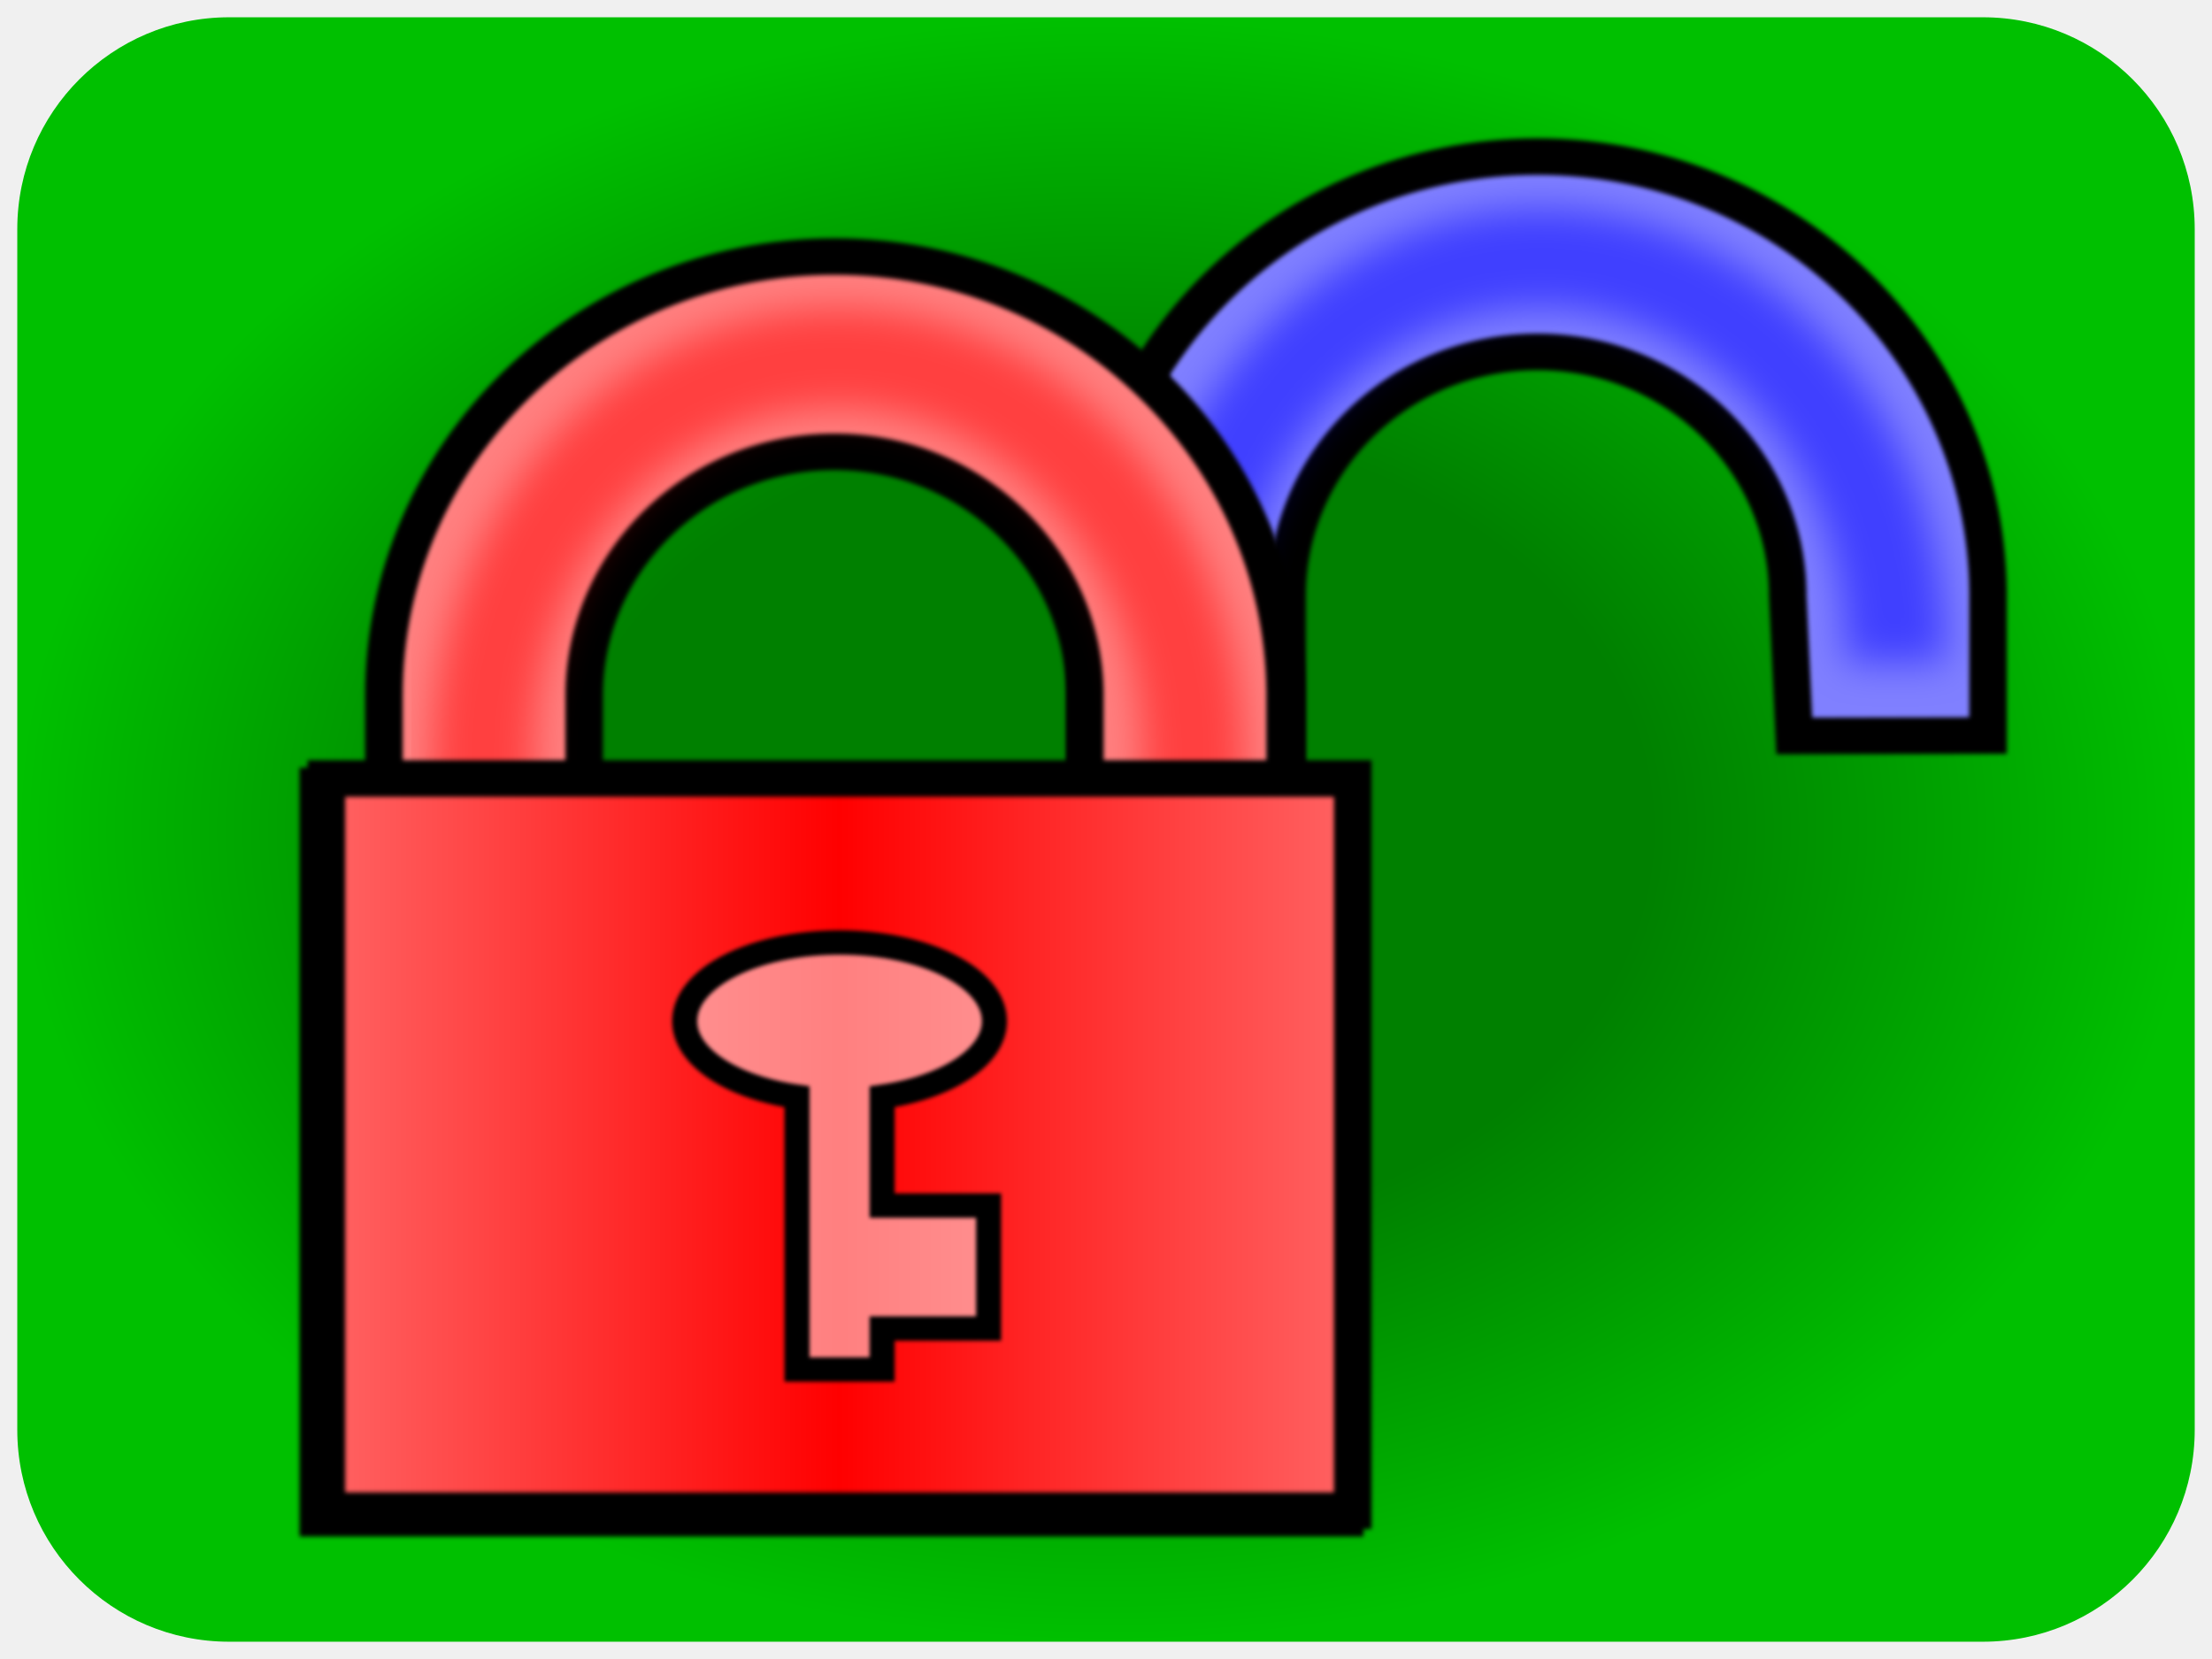
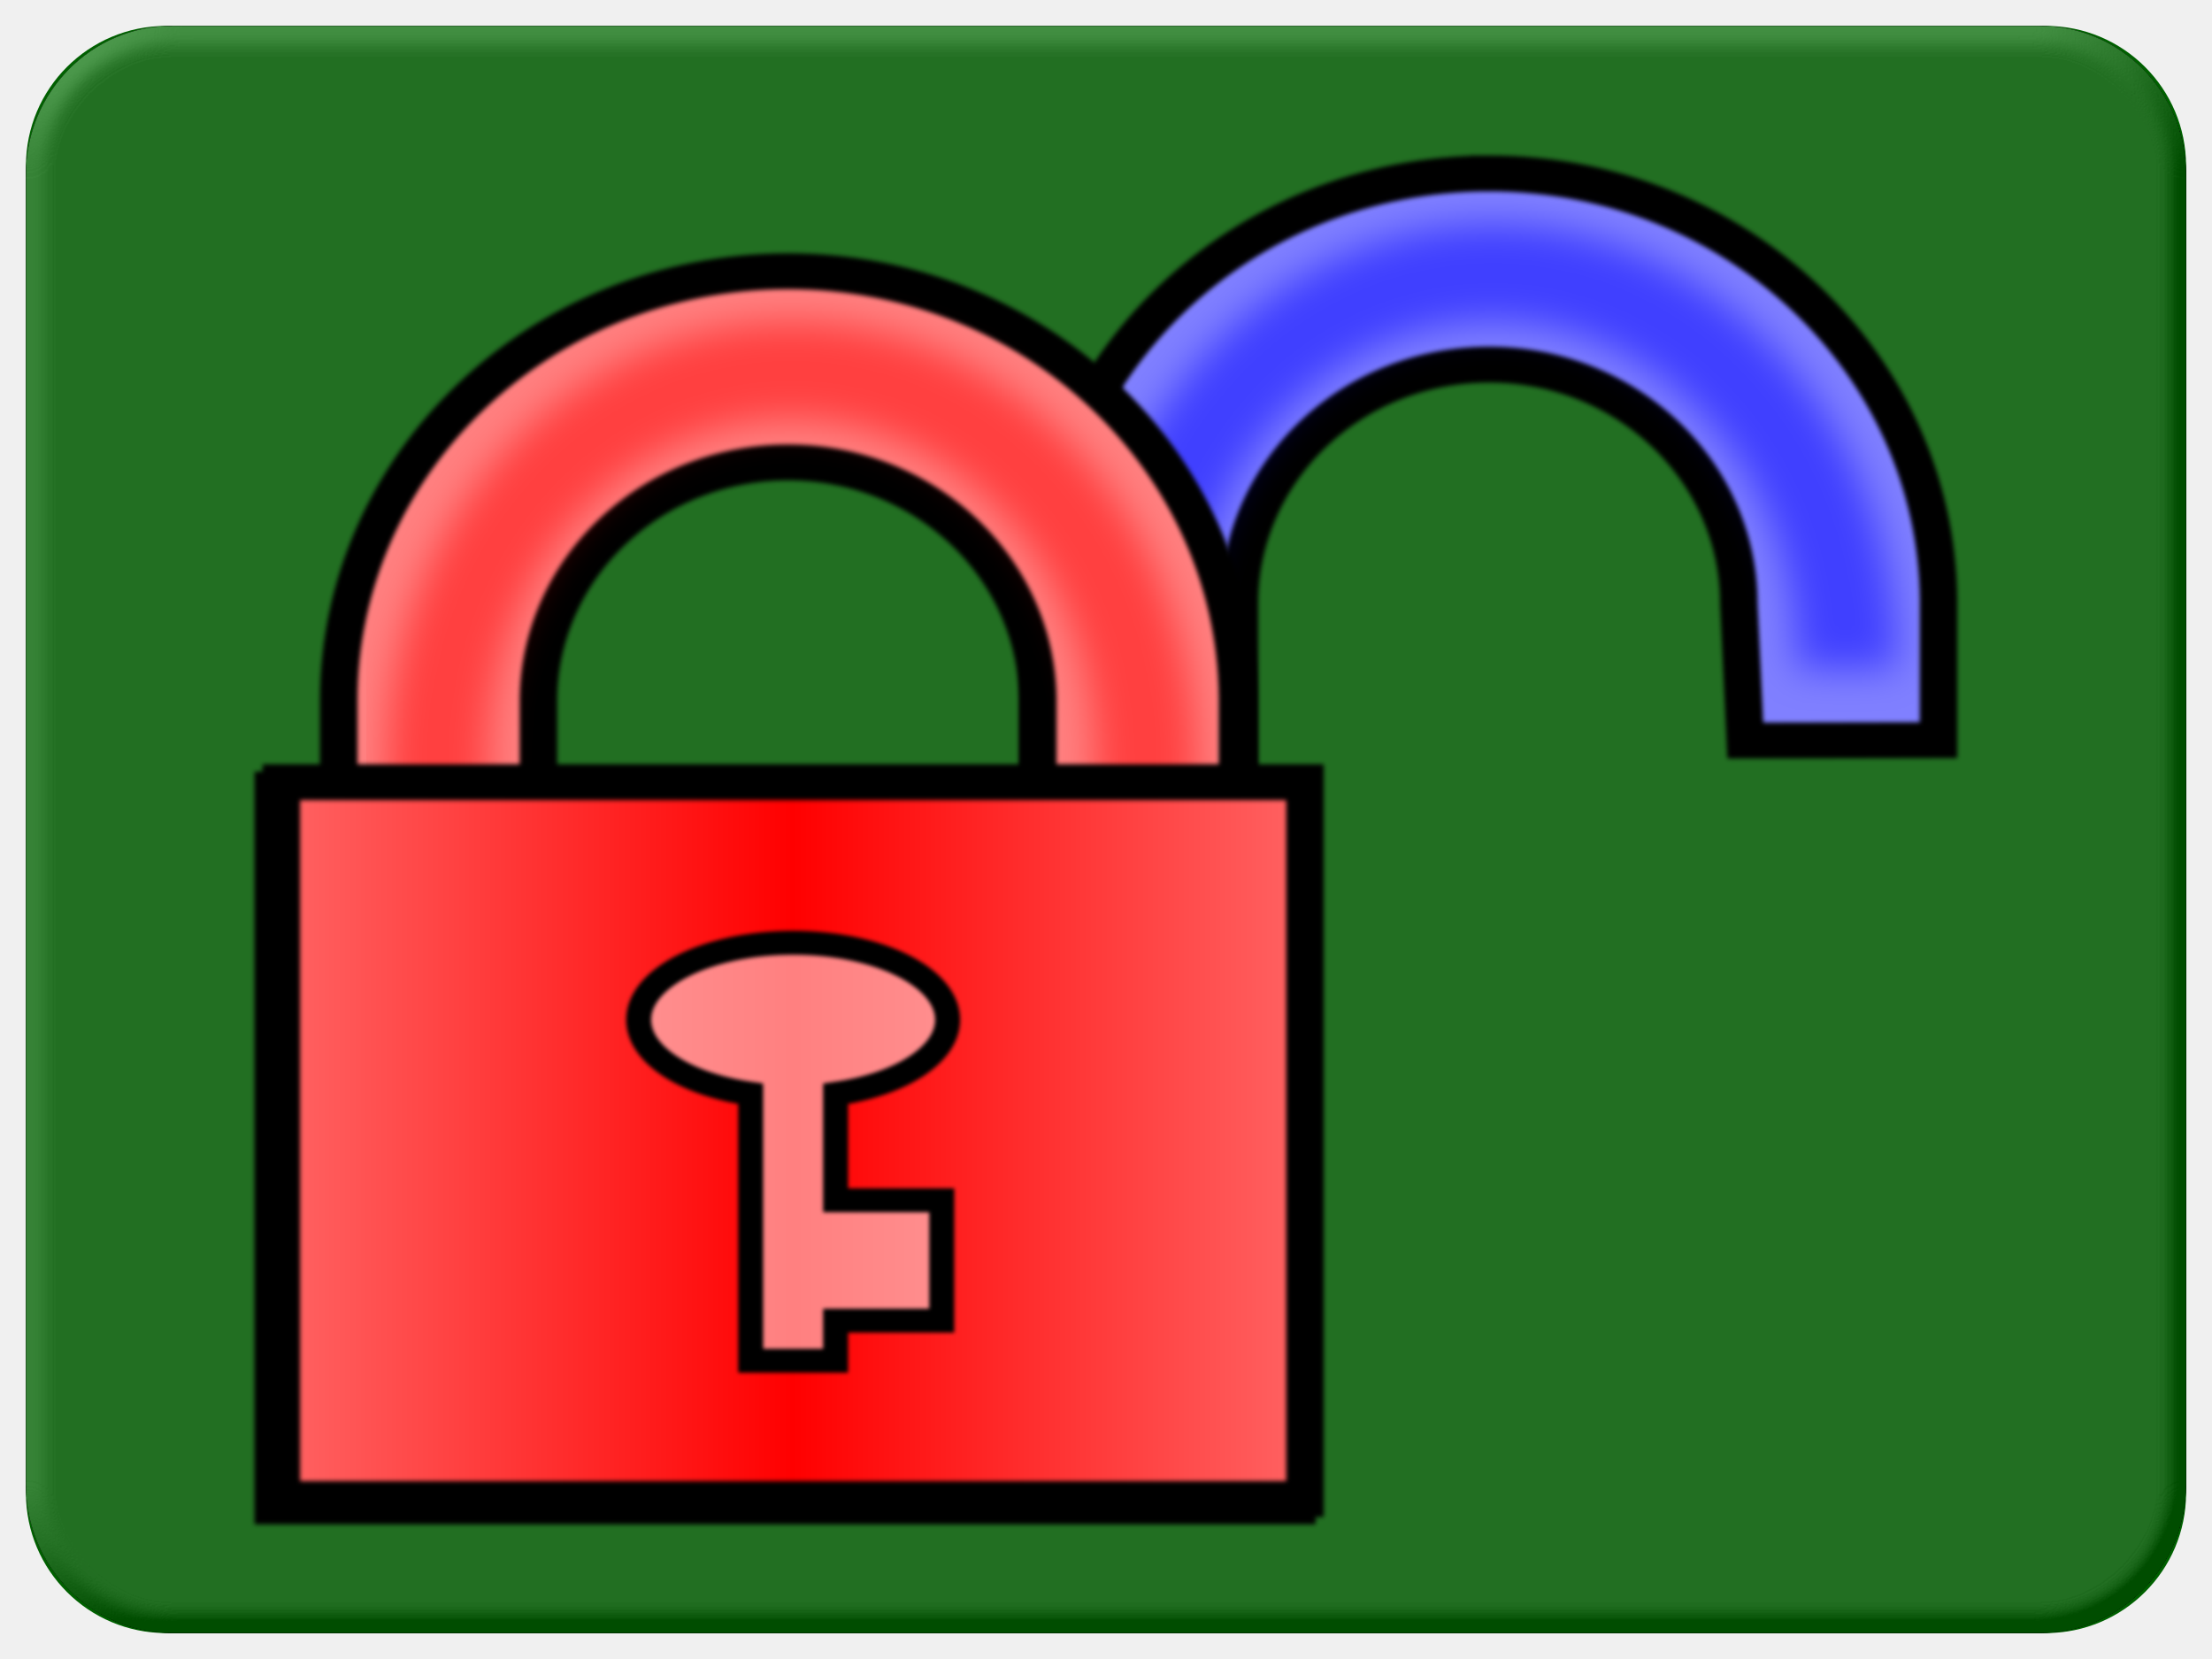
<svg xmlns="http://www.w3.org/2000/svg" xmlns:ns1="http://www.openswatchbook.org/uri/2009/osb" xmlns:xlink="http://www.w3.org/1999/xlink" width="128" height="96" id="svg2" version="1.1">
  <defs id="defs4">
    <linearGradient id="linearGradient3874">
      <stop style="stop-color:#008000;stop-opacity:1;" offset="0" id="stop3876" />
      <stop id="stop3888" offset="0.5" style="stop-color:#008000;stop-opacity:1;" />
      <stop id="stop3882" offset="1" style="stop-color:#00c000;stop-opacity:1;" />
    </linearGradient>
    <linearGradient id="linearGradient5702">
      <stop style="stop-color:#00ff40;stop-opacity:1;" offset="0" id="stop5704" />
      <stop style="stop-color:#00ff40;stop-opacity:1;" offset="1" id="stop5706" />
    </linearGradient>
    <linearGradient id="linearGradient5279" ns1:paint="solid">
      <stop style="stop-color:#000000;stop-opacity:1;" offset="0" id="stop5281" />
    </linearGradient>
    <linearGradient id="linearGradient3057">
      <stop style="stop-color:#6464ff;stop-opacity:1;" offset="0" id="stop3059" />
      <stop id="stop3065" offset="0.5" style="stop-color:#0000ff;stop-opacity:1;" />
      <stop style="stop-color:#6464ff;stop-opacity:1;" offset="1" id="stop3061" />
    </linearGradient>
    <linearGradient xlink:href="#linearGradient3057" id="linearGradient3063" x1="60" y1="899.862" x2="475" y2="899.862" gradientUnits="userSpaceOnUse" />
    <filter id="filter5403" color-interpolation-filters="sRGB">
      <feGaussianBlur stdDeviation="7.763" id="feGaussianBlur5405" />
    </filter>
    <filter id="filter5607" color-interpolation-filters="sRGB">
      <feGaussianBlur stdDeviation="0.925" id="feGaussianBlur5609" />
    </filter>
    <filter id="filter5611" color-interpolation-filters="sRGB">
      <feGaussianBlur stdDeviation="0.887" id="feGaussianBlur5613" />
    </filter>
    <filter id="filter5639" color-interpolation-filters="sRGB">
      <feGaussianBlur stdDeviation="0.747" id="feGaussianBlur5641" />
    </filter>
    <linearGradient xlink:href="#linearGradient3057" id="linearGradient5651" gradientUnits="userSpaceOnUse" x1="60" y1="899.862" x2="475" y2="899.862" />
    <radialGradient xlink:href="#linearGradient5702" id="radialGradient5710" cx="184.5" cy="333" fx="184.5" fy="333" r="173.5" gradientTransform="matrix(1,0,0,1.066282,0,-22.07205)" gradientUnits="userSpaceOnUse" />
    <filter id="filter5639-5" color-interpolation-filters="sRGB">
      <feGaussianBlur id="feGaussianBlur5641-9" stdDeviation="0.747" />
    </filter>
    <filter id="filter5611-1" color-interpolation-filters="sRGB">
      <feGaussianBlur id="feGaussianBlur5613-1" stdDeviation="0.887" />
    </filter>
    <filter id="filter5607-7" color-interpolation-filters="sRGB">
      <feGaussianBlur id="feGaussianBlur5609-7" stdDeviation="0.925" />
    </filter>
    <filter id="filter5403-9" color-interpolation-filters="sRGB">
      <feGaussianBlur id="feGaussianBlur5405-1" stdDeviation="7.763" />
    </filter>
    <linearGradient gradientUnits="userSpaceOnUse" y2="899.862" x2="475" y1="899.862" x1="60" id="linearGradient3063-0" xlink:href="#linearGradient3057-6" />
    <linearGradient id="linearGradient3057-6">
      <stop id="stop3059-1" offset="0" style="stop-color:#ff6464;stop-opacity:1;" />
      <stop style="stop-color:#ff0000;stop-opacity:1;" offset="0.5" id="stop3065-0" />
      <stop id="stop3061-6" offset="1" style="stop-color:#ff6464;stop-opacity:1;" />
    </linearGradient>
    <linearGradient ns1:paint="solid" id="linearGradient5279-2">
      <stop id="stop5281-2" offset="0" style="stop-color:#000000;stop-opacity:1;" />
    </linearGradient>
    <linearGradient id="linearGradient5702-7">
      <stop id="stop5704-2" offset="0" style="stop-color:#00ff40;stop-opacity:1;" />
      <stop id="stop5706-7" offset="1" style="stop-color:#00ff40;stop-opacity:1;" />
    </linearGradient>
    <linearGradient xlink:href="#linearGradient3057-6" id="linearGradient3069" gradientUnits="userSpaceOnUse" x1="60" y1="899.862" x2="475" y2="899.862" />
    <linearGradient xlink:href="#linearGradient3057" id="linearGradient3071" gradientUnits="userSpaceOnUse" gradientTransform="translate(-519,-27)" x1="60" y1="899.862" x2="475" y2="899.862" />
    <radialGradient xlink:href="#linearGradient3874" id="radialGradient3886" cx="64" cy="1004.362" fx="64" fy="1004.362" r="63" gradientTransform="matrix(1,0,0,0.7460317,0,255.0761)" gradientUnits="userSpaceOnUse" />
    <radialGradient xlink:href="#linearGradient3874-5" id="radialGradient3886-3" cx="64" cy="1004.362" fx="64" fy="1004.362" r="63" gradientTransform="matrix(1,0,0,0.7460317,0,255.0761)" gradientUnits="userSpaceOnUse" />
    <linearGradient id="linearGradient3874-5">
      <stop style="stop-color:#008000;stop-opacity:1;" offset="0" id="stop3876-5" />
      <stop id="stop3888-1" offset="0.5" style="stop-color:#008000;stop-opacity:1;" />
      <stop id="stop3882-8" offset="1" style="stop-color:#00c000;stop-opacity:1;" />
    </linearGradient>
    <linearGradient xlink:href="#linearGradient3057" id="linearGradient3947" gradientUnits="userSpaceOnUse" gradientTransform="translate(-519,-27)" x1="60" y1="899.862" x2="475" y2="899.862" />
+     <filter id="filter5607-7-4" color-interpolation-filters="sRGB">
+       <feGaussianBlur id="feGaussianBlur5609-7-8" stdDeviation="0.925" />
+     </filter>
+     <filter id="filter5403-9-2" color-interpolation-filters="sRGB">
+       <feGaussianBlur id="feGaussianBlur5405-1-3" stdDeviation="7.763" />
+     </filter>
+     <linearGradient xlink:href="#linearGradient3057-6-0" id="linearGradient4781" gradientUnits="userSpaceOnUse" x1="60" y1="899.862" x2="475" y2="899.862" />
+     <linearGradient id="linearGradient3057-6-0">
+       <stop id="stop3059-1-9" offset="0" style="stop-color:#ff6464;stop-opacity:1;" />
+       <stop style="stop-color:#ff0000;stop-opacity:1;" offset="0.5" id="stop3065-0-0" />
+       <stop id="stop3061-6-7" offset="1" style="stop-color:#ff6464;stop-opacity:1;" />
+     </linearGradient>
+     <filter id="filter5611-1-0" color-interpolation-filters="sRGB">
+       <feGaussianBlur id="feGaussianBlur5613-1-2" stdDeviation="0.887" />
+     </filter>
+     <filter id="filter5639-5-0" color-interpolation-filters="sRGB">
+       <feGaussianBlur id="feGaussianBlur5641-9-0" stdDeviation="0.747" />
+     </filter>
+     <filter id="filter5607-0" color-interpolation-filters="sRGB">
+       <feGaussianBlur stdDeviation="0.925" id="feGaussianBlur5609-4" />
+     </filter>
+     <filter id="filter5403-0" color-interpolation-filters="sRGB">
+       <feGaussianBlur stdDeviation="7.763" id="feGaussianBlur5405-8" />
+     </filter>
+     <linearGradient xlink:href="#linearGradient3057-1" id="linearGradient4779" gradientUnits="userSpaceOnUse" gradientTransform="translate(-519,-27)" x1="60" y1="899.862" x2="475" y2="899.862" />
+     <linearGradient id="linearGradient3057-1">
+       <stop style="stop-color:#6464ff;stop-opacity:1;" offset="0" id="stop3059-9" />
+       <stop id="stop3065-9" offset="0.5" style="stop-color:#0000ff;stop-opacity:1;" />
+       <stop style="stop-color:#6464ff;stop-opacity:1;" offset="1" id="stop3061-3" />
+     </linearGradient>
+     <filter id="filter5611-9" color-interpolation-filters="sRGB">
+       <feGaussianBlur stdDeviation="0.887" id="feGaussianBlur5613-9" />
+     </filter>
+     <filter id="filter5639-1" color-interpolation-filters="sRGB">
+       <feGaussianBlur stdDeviation="0.747" id="feGaussianBlur5641-2" />
+     </filter>
+     <filter id="filter4656" color-interpolation-filters="sRGB">
+       <feGaussianBlur id="feGaussianBlur4658" stdDeviation="0.01" in="SourceGraphic" result="result0" />
+       <feColorMatrix id="feColorMatrix4660" result="fbSourceGraphicAlpha" in="result0" values="1 0 0 -1 0 1 0 1 -1 0 1 0 0 -1 0 -0.8 -1 0 4 -2.5 " />
+       <feGaussianBlur id="feGaussianBlur4662" result="result0" in="fbSourceGraphicAlpha" stdDeviation="0.5" />
+       <feDiffuseLighting id="feDiffuseLighting4664" surfaceScale="15" diffuseConstant="0.4" result="result6" lighting-color="#ffffff">
+         <feDistantLight id="feDistantLight4666" azimuth="235" elevation="25" />
+       </feDiffuseLighting>
+       <feComposite id="feComposite4668" in2="SourceGraphic" operator="in" result="result2" in="result6" />
+       <feComposite k4="0" k1="0" id="feComposite4670" in2="SourceGraphic" operator="arithmetic" k2="0.8" k3="0.8" />
+     </filter>
+     <linearGradient xlink:href="#linearGradient3057-1" id="linearGradient3169" gradientUnits="userSpaceOnUse" gradientTransform="translate(-519,-27)" x1="60" y1="899.862" x2="475" y2="899.862" />
+     <linearGradient xlink:href="#linearGradient3057-6-0" id="linearGradient3171" gradientUnits="userSpaceOnUse" x1="60" y1="899.862" x2="475" y2="899.862" />
  </defs>
  <g id="layer1" transform="translate(-1.1328125e-6,-956.3622)">
-     <rect style="opacity:1;fill:url(#radialGradient3886);fill-opacity:1;stroke:none" id="rect3849" width="126" height="94" x="1" y="957.362" ry="12.262" />
-     <g id="g3857" transform="translate(-130.547,9.342518)">
-       <path transform="matrix(0.1448629,0,0,0.1412408,256.236,884.1884)" id="path2906" d="m -253.52,509.025 c -99.411,-7.3e-4 -179.999,80.589 -180,180 l 0,200 80,0 0,-200 c 0,-55.228 44.772,-100 100,-100 54.927,0 99.515,44.281 100,99.094 0.003,0.301 0,0.605 0,0.906 l 2.6,57.338 77.4,-0.15 0,-58.813 c -5.7e-4,-0.062 6.3e-4,-0.125 0,-0.188 -0.993,-98.685 -81.287,-178.187 -180,-178.188 z" style="fill:#8080ff;fill-opacity:1;fill-rule:evenodd;stroke:#000000;stroke-width:15;stroke-linecap:butt;stroke-linejoin:miter;stroke-miterlimit:4;stroke-opacity:1;stroke-dasharray:none;marker-mid:none;filter:url(#filter5607)" />
-       <path transform="matrix(0.1448629,0,0,0.1439575,303.9724,876.1884)" id="path2906-7" d="m -439.903,758.416 0,-4.251 c -4.5e-4,-0.056 4.9e-4,-0.111 0,-0.167 -0.782,-87.657 -64.012,-158.275 -141.747,-158.275 -78.285,-6.5e-4 -141.747,71.583 -141.747,159.885 l 0,177.65" style="fill:none;stroke:#0000ff;stroke-width:40;stroke-linecap:butt;stroke-linejoin:round;stroke-miterlimit:4;stroke-opacity:0.502;stroke-dasharray:none;filter:url(#filter5403)" />
-       <rect transform="matrix(0.1448629,0,0,0.1412408,215.0949,890.403)" y="722.862" x="-456.5" height="300" width="410" id="rect2934" style="fill:url(#linearGradient3947);fill-rule:evenodd;stroke:#000000;stroke-width:15;stroke-linecap:butt;stroke-linejoin:miter;stroke-miterlimit:4;stroke-opacity:1;stroke-dasharray:none;filter:url(#filter5611)" />
-       <path transform="matrix(0.1448629,0,0,0.1412408,215.0949,890.403)" id="path3734" d="m -251.5,790.051 c -34.16,0 -61.869,14.42 -61.869,32.22 0,14.725 18.973,27.136 44.86,30.986 l 0,111.745 34.017,0 0,-16.792 42.521,0 0,-50.376 -42.521,0 0,-44.577 c 25.887,-3.851 44.86,-16.262 44.86,-30.986 0,-17.799 -27.708,-32.22 -61.869,-32.22 z" style="fill:#ffffff;fill-opacity:0.502;fill-rule:evenodd;stroke:#000000;stroke-width:10;stroke-linecap:butt;stroke-linejoin:miter;stroke-miterlimit:4;stroke-opacity:1;stroke-dasharray:none;filter:url(#filter5639)" />
-     </g>
-     <g id="g3057" transform="matrix(0.1448629,0,0,0.1412408,-38.09602,904.7646)">
-       <g transform="translate(330.8497,-65.59439)" id="g5643">
-         <path style="fill:#ff8080;fill-opacity:1;fill-rule:evenodd;stroke:#000000;stroke-width:15;stroke-linecap:butt;stroke-linejoin:miter;stroke-miterlimit:4;stroke-opacity:1;stroke-dasharray:none;marker-mid:none;filter:url(#filter5607-7)" d="m 265.48,536.025 c -99.411,-7.3e-4 -179.999,80.589 -180,180 l 0,200 80,0 0,-200 c 0,-55.228 44.772,-100 100,-100 54.927,0 99.515,44.281 100,99.094 0.003,0.301 0,0.605 0,0.906 l 0,198.188 80,0 0,-199.812 c -5.7e-4,-0.062 6.3e-4,-0.125 0,-0.188 -0.993,-98.685 -81.287,-178.187 -180,-178.188 z" id="path2906-6" />
-         <path style="fill:none;stroke:#ff0000;stroke-width:40;stroke-linecap:butt;stroke-linejoin:round;stroke-miterlimit:4;stroke-opacity:0.502;stroke-dasharray:none;filter:url(#filter5403-9)" d="m -439.903,931.648 0,-177.484 c -4.5e-4,-0.056 4.9e-4,-0.111 0,-0.167 -0.782,-87.657 -64.012,-158.275 -141.747,-158.275 -78.285,-6.5e-4 -141.747,71.583 -141.747,159.885 l 0,177.65" id="path2906-7-3" transform="matrix(1,0,0,1.019235,848.5281,-29.64125)" />
-         <rect style="fill:url(#linearGradient3069);fill-rule:evenodd;stroke:#000000;stroke-width:15;stroke-linecap:butt;stroke-linejoin:miter;stroke-miterlimit:4;stroke-opacity:1;stroke-dasharray:none;filter:url(#filter5611-1)" id="rect2934-9" width="410" height="300" x="62.5" y="749.862" />
-         <path style="fill:#ffffff;fill-opacity:0.502;fill-rule:evenodd;stroke:#000000;stroke-width:10;stroke-linecap:butt;stroke-linejoin:miter;stroke-miterlimit:4;stroke-opacity:1;stroke-dasharray:none;filter:url(#filter5639-5)" d="m 267.5,817.051 c -34.16,0 -61.869,14.42 -61.869,32.22 0,14.725 18.973,27.136 44.86,30.986 l 0,111.745 34.017,0 0,-16.792 42.521,0 0,-50.376 -42.521,0 0,-44.577 c 25.887,-3.851 44.86,-16.262 44.86,-30.986 0,-17.799 -27.708,-32.22 -61.869,-32.22 z" id="path3734-4" />
+     <g id="g3154" transform="matrix(1.329787,0,0,1.32857,87.68241,-249.8709)">
+       <rect ry="6.098" y="909.047" x="-64.809" height="70" width="94" id="rect4672" style="fill:#006000;fill-opacity:1;fill-rule:evenodd;stroke:none" />
+       <rect ry="6.098" transform="matrix(1.044444,0,0,1.060606,-68.08833,905.8135)" y="3.049" x="3.14" height="66" width="90" id="rect4654" style="fill:#006000;fill-opacity:1;fill-rule:evenodd;stroke:none;filter:url(#filter4656)" />
+       <g transform="matrix(0.75,0,0,0.7368425,-165.7705,210.9898)" id="g3857">
+         <path style="fill:#8080ff;fill-opacity:1;fill-rule:evenodd;stroke:#000000;stroke-width:15;stroke-linecap:butt;stroke-linejoin:miter;stroke-miterlimit:4;stroke-opacity:1;stroke-dasharray:none;marker-mid:none;filter:url(#filter5607-0)" d="m -253.52,509.025 c -99.411,-7.3e-4 -179.999,80.589 -180,180 l 0,200 80,0 0,-200 c 0,-55.228 44.772,-100 100,-100 54.927,0 99.515,44.281 100,99.094 0.003,0.301 0,0.605 0,0.906 l 2.6,57.338 77.4,-0.15 0,-58.813 c -5.7e-4,-0.062 6.3e-4,-0.125 0,-0.188 -0.993,-98.685 -81.287,-178.187 -180,-178.188 z" id="path2906" transform="matrix(0.1448629,0,0,0.1412408,256.236,884.1884)" />
+         <path style="fill:none;stroke:#0000ff;stroke-width:40;stroke-linecap:butt;stroke-linejoin:round;stroke-miterlimit:4;stroke-opacity:0.502;stroke-dasharray:none;filter:url(#filter5403-0)" d="m -439.903,758.416 0,-4.251 c -4.5e-4,-0.056 4.9e-4,-0.111 0,-0.167 -0.782,-87.657 -64.012,-158.275 -141.747,-158.275 -78.285,-6.5e-4 -141.747,71.583 -141.747,159.885 l 0,177.65" id="path2906-7" transform="matrix(0.1448629,0,0,0.1439575,303.9724,876.1884)" />
+         <rect style="fill:url(#linearGradient3169);fill-rule:evenodd;stroke:#000000;stroke-width:15;stroke-linecap:butt;stroke-linejoin:miter;stroke-miterlimit:4;stroke-opacity:1;stroke-dasharray:none;filter:url(#filter5611-9)" id="rect2934" width="410" height="300" x="-456.5" y="722.862" transform="matrix(0.1448629,0,0,0.1412408,215.0949,890.403)" />
+         <path style="fill:#ffffff;fill-opacity:0.502;fill-rule:evenodd;stroke:#000000;stroke-width:10;stroke-linecap:butt;stroke-linejoin:miter;stroke-miterlimit:4;stroke-opacity:1;stroke-dasharray:none;filter:url(#filter5639-1)" d="m -251.5,790.051 c -34.16,0 -61.869,14.42 -61.869,32.22 0,14.725 18.973,27.136 44.86,30.986 l 0,111.745 34.017,0 0,-16.792 42.521,0 0,-50.376 -42.521,0 0,-44.577 c 25.887,-3.851 44.86,-16.262 44.86,-30.986 0,-17.799 -27.708,-32.22 -61.869,-32.22 z" id="path3734" transform="matrix(0.1448629,0,0,0.1412408,215.0949,890.403)" />
+       </g>
+       <g transform="matrix(0.1086472,0,0,0.1040722,-96.43232,870.7749)" id="g3057">
+         <g id="g5643" transform="translate(330.8497,-65.59439)">
+           <path id="path2906-6" d="m 265.48,536.025 c -99.411,-7.3e-4 -179.999,80.589 -180,180 l 0,200 80,0 0,-200 c 0,-55.228 44.772,-100 100,-100 54.927,0 99.515,44.281 100,99.094 0.003,0.301 0,0.605 0,0.906 l 0,198.188 80,0 0,-199.812 c -5.7e-4,-0.062 6.3e-4,-0.125 0,-0.188 -0.993,-98.685 -81.287,-178.187 -180,-178.188 z" style="fill:#ff8080;fill-opacity:1;fill-rule:evenodd;stroke:#000000;stroke-width:15;stroke-linecap:butt;stroke-linejoin:miter;stroke-miterlimit:4;stroke-opacity:1;stroke-dasharray:none;marker-mid:none;filter:url(#filter5607-7-4)" />
+           <path transform="matrix(1,0,0,1.019235,848.5281,-29.64125)" id="path2906-7-3" d="m -439.903,931.648 0,-177.484 c -4.5e-4,-0.056 4.9e-4,-0.111 0,-0.167 -0.782,-87.657 -64.012,-158.275 -141.747,-158.275 -78.285,-6.5e-4 -141.747,71.583 -141.747,159.885 l 0,177.65" style="fill:none;stroke:#ff0000;stroke-width:40;stroke-linecap:butt;stroke-linejoin:round;stroke-miterlimit:4;stroke-opacity:0.502;stroke-dasharray:none;filter:url(#filter5403-9-2)" />
+           <rect y="749.862" x="62.5" height="300" width="410" id="rect2934-9" style="fill:url(#linearGradient3171);fill-rule:evenodd;stroke:#000000;stroke-width:15;stroke-linecap:butt;stroke-linejoin:miter;stroke-miterlimit:4;stroke-opacity:1;stroke-dasharray:none;filter:url(#filter5611-1-0)" />
+           <path id="path3734-4" d="m 267.5,817.051 c -34.16,0 -61.869,14.42 -61.869,32.22 0,14.725 18.973,27.136 44.86,30.986 l 0,111.745 34.017,0 0,-16.792 42.521,0 0,-50.376 -42.521,0 0,-44.577 c 25.887,-3.851 44.86,-16.262 44.86,-30.986 0,-17.799 -27.708,-32.22 -61.869,-32.22 z" style="fill:#ffffff;fill-opacity:0.502;fill-rule:evenodd;stroke:#000000;stroke-width:10;stroke-linecap:butt;stroke-linejoin:miter;stroke-miterlimit:4;stroke-opacity:1;stroke-dasharray:none;filter:url(#filter5639-5-0)" />
+         </g>
      </g>
    </g>
  </g>
</svg>
